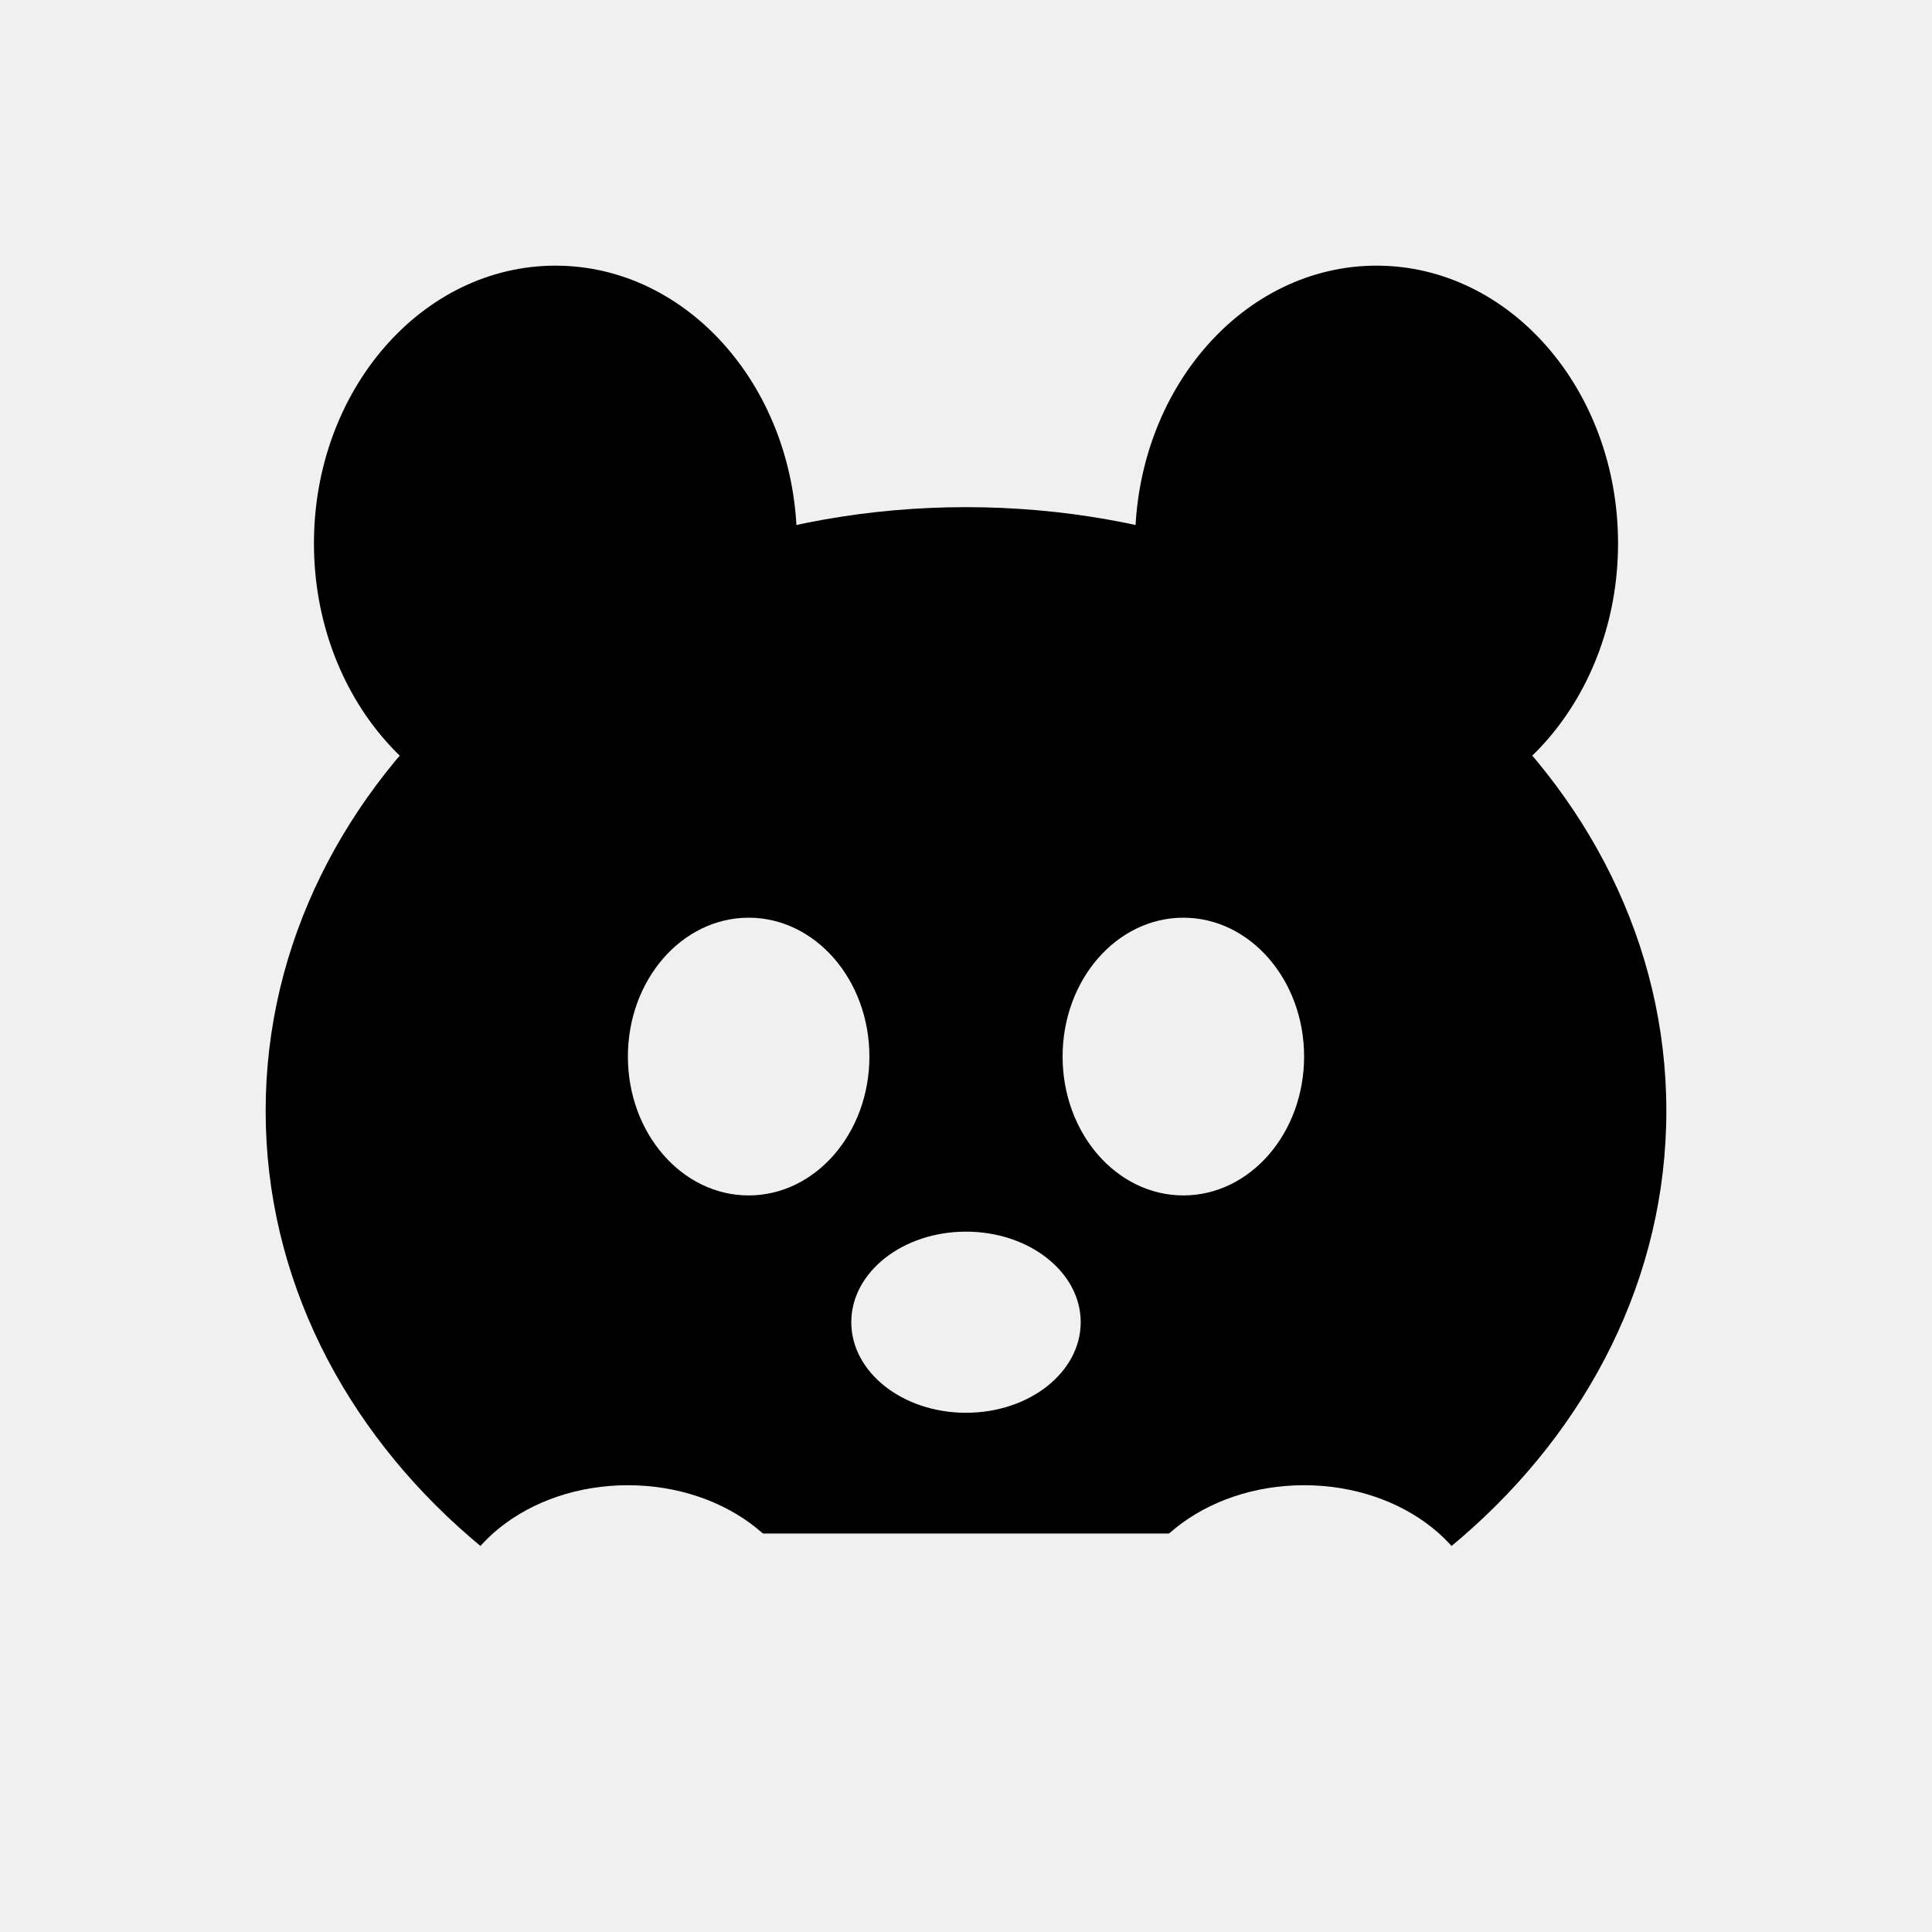
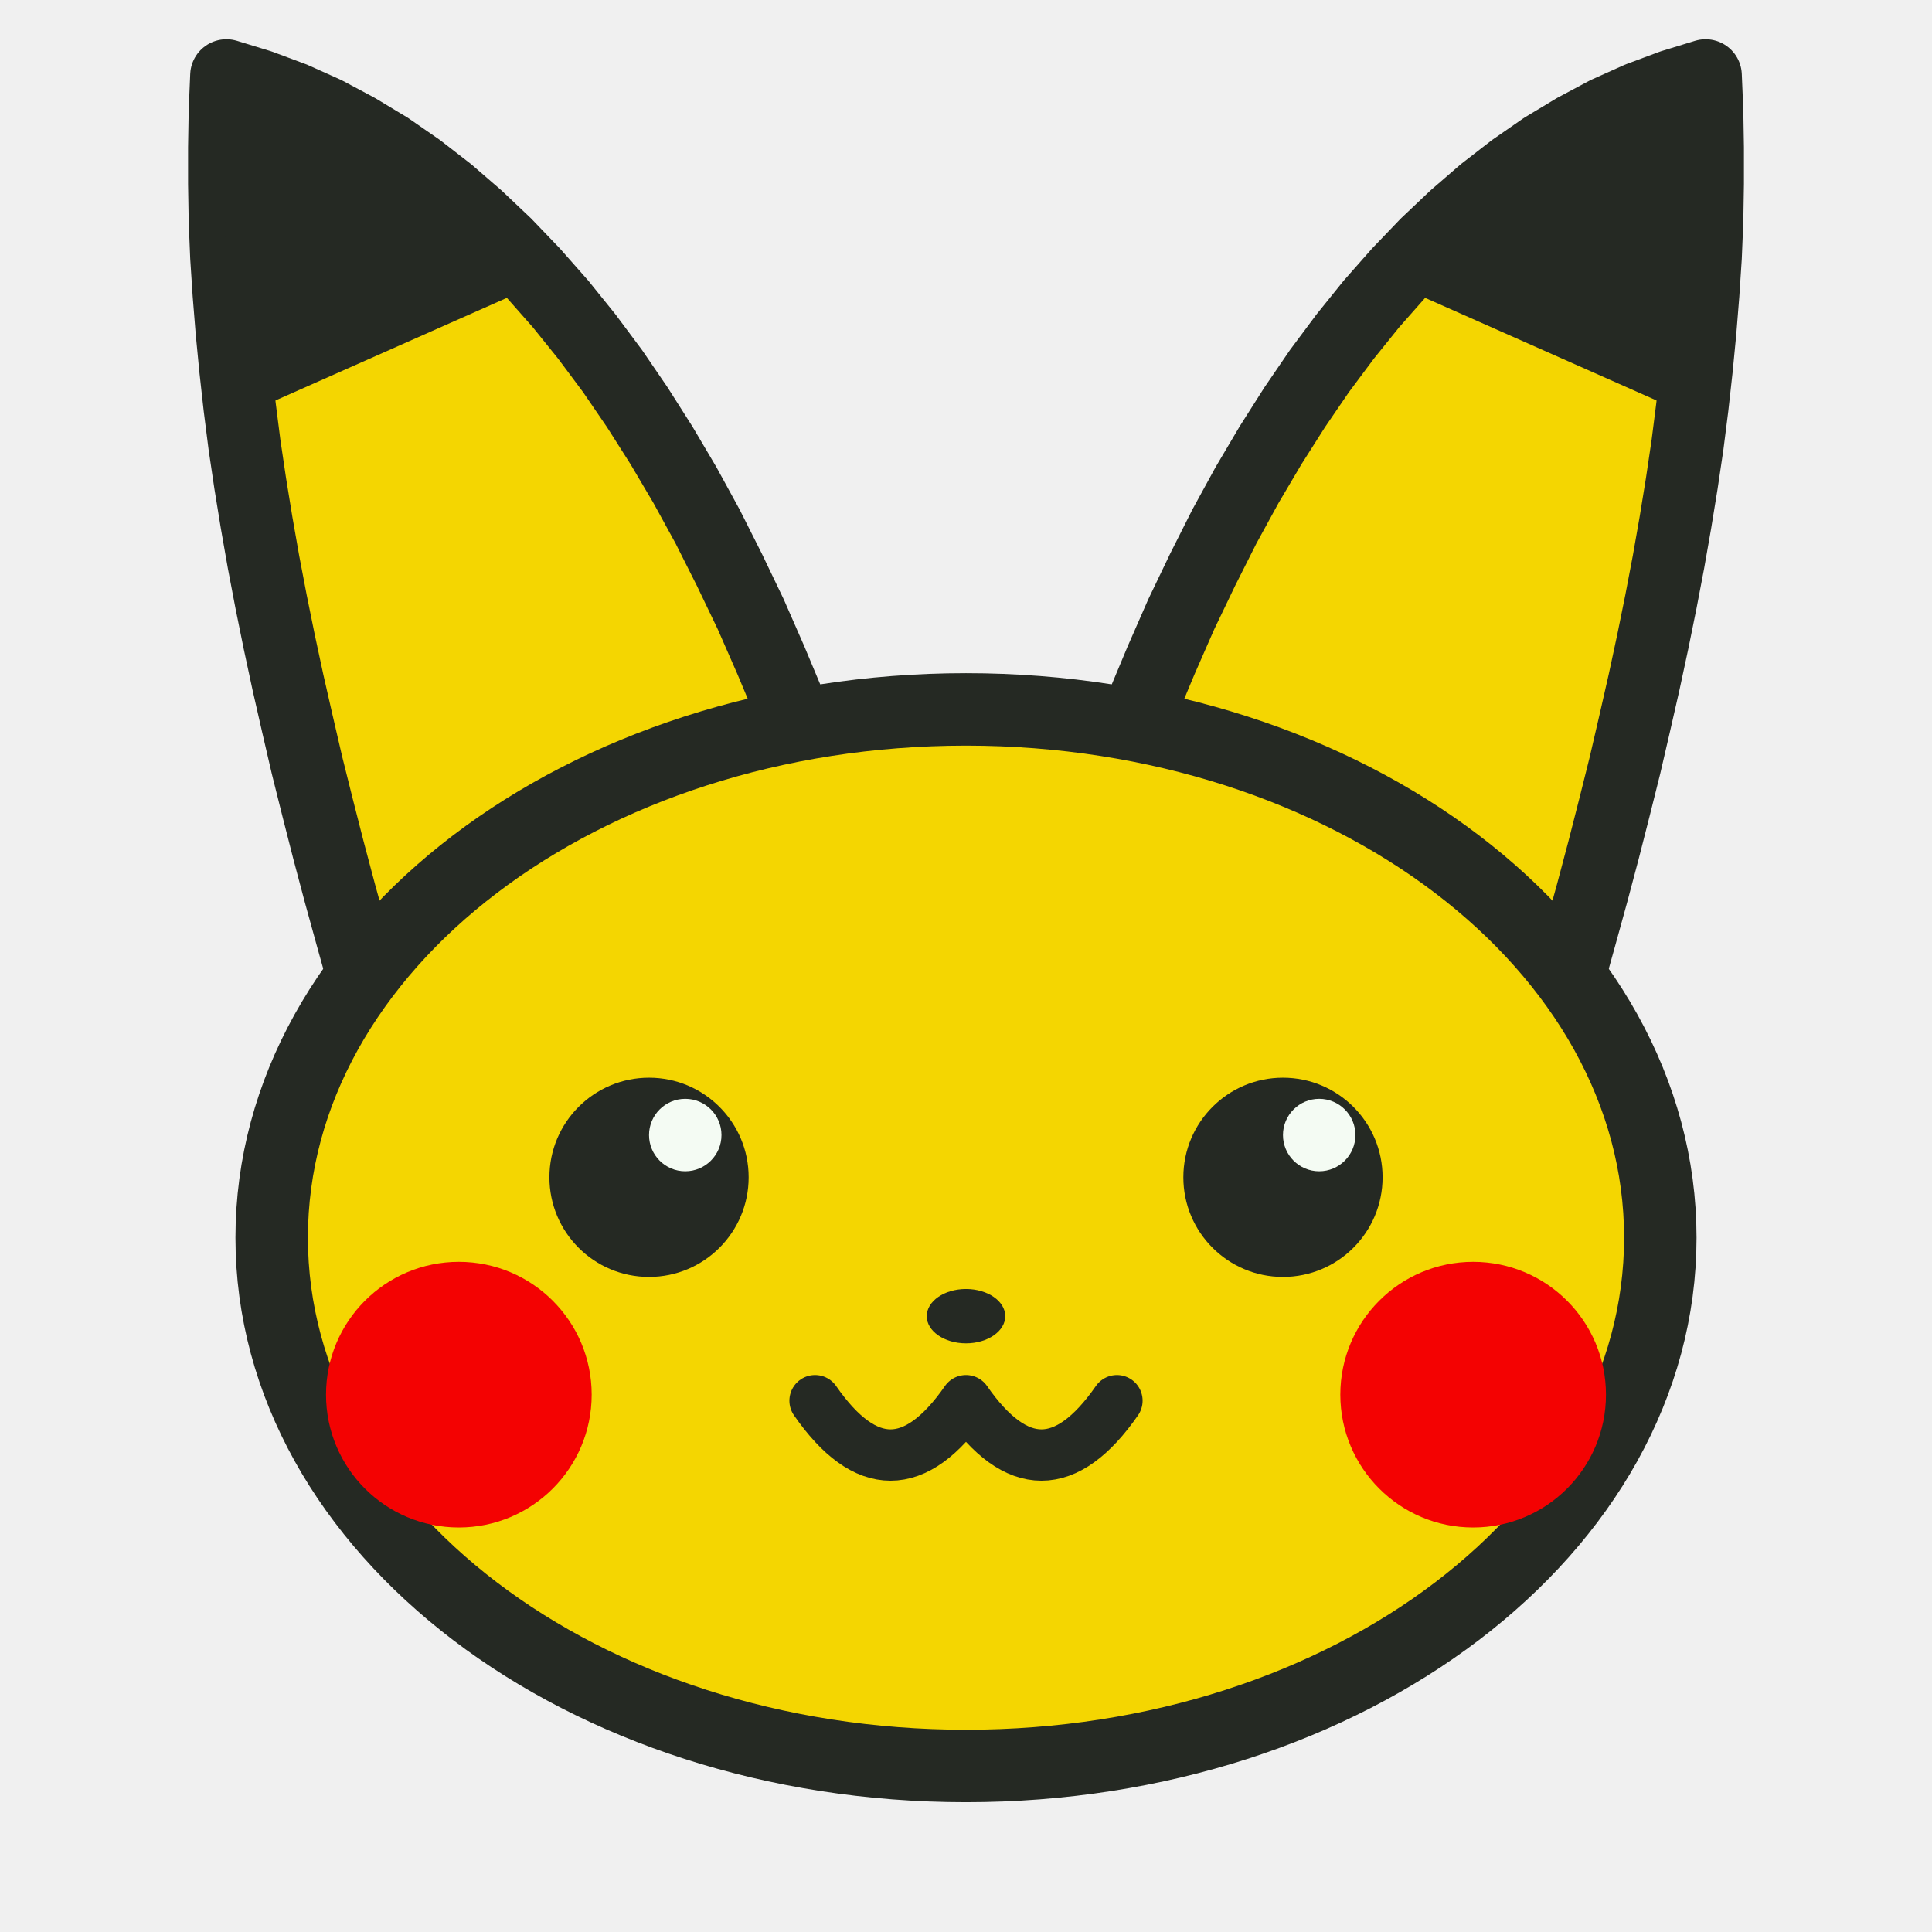
- <svg xmlns="http://www.w3.org/2000/svg" width="32" height="32" viewBox="0 0 32 32">
+ <svg xmlns="http://www.w3.org/2000/svg" width="64" height="64" viewBox="0 0 64 64">
  <defs>
-     <mask id="pet-face">
-       <rect width="32" height="32" fill="#fff" />
-       <ellipse cx="12.4" cy="17.5" rx="2" ry="2.3" fill="#000" />
-       <ellipse cx="19.6" cy="17.5" rx="2" ry="2.3" fill="#000" />
-       <ellipse cx="16" cy="21.9" rx="1.9" ry="1.5" fill="#000" />
-       <ellipse cx="10.4" cy="27" rx="3" ry="2.4" fill="#000" />
-       <ellipse cx="21.6" cy="27" rx="3" ry="2.4" fill="#000" />
-       <rect x="12.4" y="25.4" width="7.2" height="4" fill="#000" />
-     </mask>
+     <clipPath id="ear-l">
+       <path d="M 12.50 34.00 L 12.07 32.51 L 11.66 31.04 L 11.26 29.59 L 10.88 28.16 L 10.52 26.75 L 10.17 25.35 L 9.85 23.97 L 9.54 22.61 L 9.25 21.26 L 8.98 19.93 L 8.73 18.62 L 8.50 17.31 L 8.29 16.02 L 8.10 14.74 L 7.94 13.48 L 7.80 12.22 L 7.68 10.98 L 7.58 9.74 L 7.50 8.52 L 7.45 7.30 L 7.43 6.09 L 7.43 4.89 L 7.45 3.69 L 7.50 2.50 L 8.61 2.84 L 9.71 3.25 L 10.78 3.73 L 11.83 4.29 L 12.86 4.91 L 13.87 5.61 L 14.85 6.37 L 15.81 7.20 L 16.75 8.09 L 17.67 9.05 L 18.57 10.07 L 19.44 11.15 L 20.29 12.29 L 21.11 13.49 L 21.91 14.75 L 22.69 16.07 L 23.44 17.44 L 24.16 18.87 L 24.87 20.35 L 25.54 21.88 L 26.20 23.46 L 26.82 25.09 L 27.42 26.77 L 28.00 28.50 Z" />
+     </clipPath>
+     <clipPath id="ear-r">
+       <path d="M 51.50 34.00 L 51.93 32.51 L 52.34 31.04 L 52.74 29.59 L 53.12 28.16 L 53.48 26.75 L 53.83 25.35 L 54.15 23.97 L 54.46 22.61 L 54.75 21.26 L 55.02 19.93 L 55.27 18.62 L 55.50 17.31 L 55.71 16.02 L 55.90 14.74 L 56.06 13.48 L 56.20 12.22 L 56.32 10.98 L 56.42 9.74 L 56.50 8.52 L 56.55 7.30 L 56.57 6.09 L 56.57 4.89 L 56.55 3.69 L 56.50 2.50 L 55.39 2.84 L 54.29 3.25 L 53.22 3.73 L 52.17 4.29 L 51.14 4.91 L 50.13 5.61 L 49.15 6.37 L 48.19 7.20 L 47.25 8.09 L 46.33 9.05 L 45.43 10.07 L 44.56 11.15 L 43.71 12.29 L 42.89 13.49 L 42.09 14.75 L 41.31 16.07 L 40.56 17.44 L 39.84 18.87 L 39.13 20.35 L 38.46 21.88 L 37.80 23.46 L 37.18 25.09 L 36.58 26.77 L 36.00 28.50 Z" />
+     </clipPath>
  </defs>
-   <g fill="currentColor" mask="url(#pet-face)">
-     <ellipse cx="9.2" cy="9" rx="4" ry="4.6" />
-     <ellipse cx="22.8" cy="9" rx="4" ry="4.6" />
-     <ellipse cx="16" cy="18.4" rx="11.6" ry="10" />
+   <g stroke="#252923" stroke-width="2.4" stroke-linejoin="round" stroke-linecap="round">
+     <path d="M 12.50 34.00 L 12.07 32.51 L 11.66 31.04 L 11.26 29.59 L 10.88 28.16 L 10.52 26.75 L 10.17 25.35 L 9.85 23.97 L 9.54 22.61 L 9.25 21.26 L 8.98 19.93 L 8.73 18.62 L 8.50 17.31 L 8.29 16.02 L 8.10 14.74 L 7.94 13.48 L 7.80 12.22 L 7.68 10.98 L 7.58 9.74 L 7.50 8.52 L 7.45 7.30 L 7.43 6.09 L 7.43 4.89 L 7.45 3.69 L 7.50 2.50 L 8.61 2.84 L 9.71 3.25 L 10.78 3.73 L 11.83 4.29 L 12.86 4.91 L 13.87 5.61 L 14.85 6.37 L 15.81 7.20 L 16.75 8.09 L 17.67 9.05 L 18.57 10.07 L 19.44 11.15 L 20.29 12.29 L 21.11 13.49 L 21.91 14.75 L 22.69 16.07 L 23.44 17.44 L 24.16 18.87 L 24.87 20.35 L 25.54 21.88 L 26.20 23.46 L 26.82 25.09 L 27.42 26.77 L 28.00 28.50 Z" fill="#F4D601" />
+     <path d="M 51.50 34.00 L 51.93 32.51 L 52.34 31.04 L 52.74 29.59 L 53.12 28.16 L 53.48 26.75 L 53.83 25.35 L 54.15 23.97 L 54.46 22.61 L 54.75 21.26 L 55.02 19.93 L 55.27 18.62 L 55.50 17.31 L 55.71 16.02 L 55.90 14.74 L 56.06 13.48 L 56.20 12.22 L 56.32 10.98 L 56.42 9.74 L 56.50 8.52 L 56.55 7.30 L 56.57 6.09 L 56.57 4.89 L 56.55 3.69 L 56.50 2.50 L 55.39 2.84 L 54.29 3.25 L 53.22 3.73 L 52.17 4.29 L 51.14 4.91 L 50.13 5.61 L 49.15 6.37 L 48.19 7.20 L 47.25 8.09 L 46.33 9.05 L 45.43 10.07 L 44.56 11.15 L 43.71 12.29 L 42.89 13.49 L 42.09 14.75 L 41.31 16.07 L 40.56 17.44 L 39.84 18.87 L 39.13 20.35 L 38.46 21.88 L 37.80 23.46 L 37.18 25.09 L 36.58 26.77 L 36.00 28.50 Z" fill="#F4D601" />
+     <path d="M 39.18 -0.06 L -15.67 24.26 L -27.83 -3.16 L 27.02 -27.49 Z" fill="#252923" stroke="none" clip-path="url(#ear-l)" />
+     <path d="M 79.67 24.26 L 24.82 -0.06 L 36.98 -27.49 L 91.83 -3.16 Z" fill="#252923" stroke="none" clip-path="url(#ear-r)" />
+     <ellipse cx="32.0" cy="41.0" rx="23.0" ry="17.5" fill="#F4D601" />
  </g>
+   <circle cx="21.5" cy="39.0" r="3.3" fill="#252923" />
+   <circle cx="42.5" cy="39.0" r="3.3" fill="#252923" />
+   <circle cx="22.7" cy="37.6" r="1.2" fill="#F4FBF3" />
+   <circle cx="43.7" cy="37.6" r="1.2" fill="#F4FBF3" />
+   <circle cx="15.2" cy="46.2" r="4.4" fill="#F40202" />
+   <circle cx="48.8" cy="46.2" r="4.4" fill="#F40202" />
+   <ellipse cx="32.0" cy="43.6" rx="1.3" ry="0.9" fill="#252923" />
+   <path d="M 27.0 46.4 Q 29.5 50.0 32.0 46.4 Q 34.5 50.0 37.0 46.4" fill="none" stroke="#252923" stroke-width="1.7" stroke-linecap="round" stroke-linejoin="round" />
</svg>
